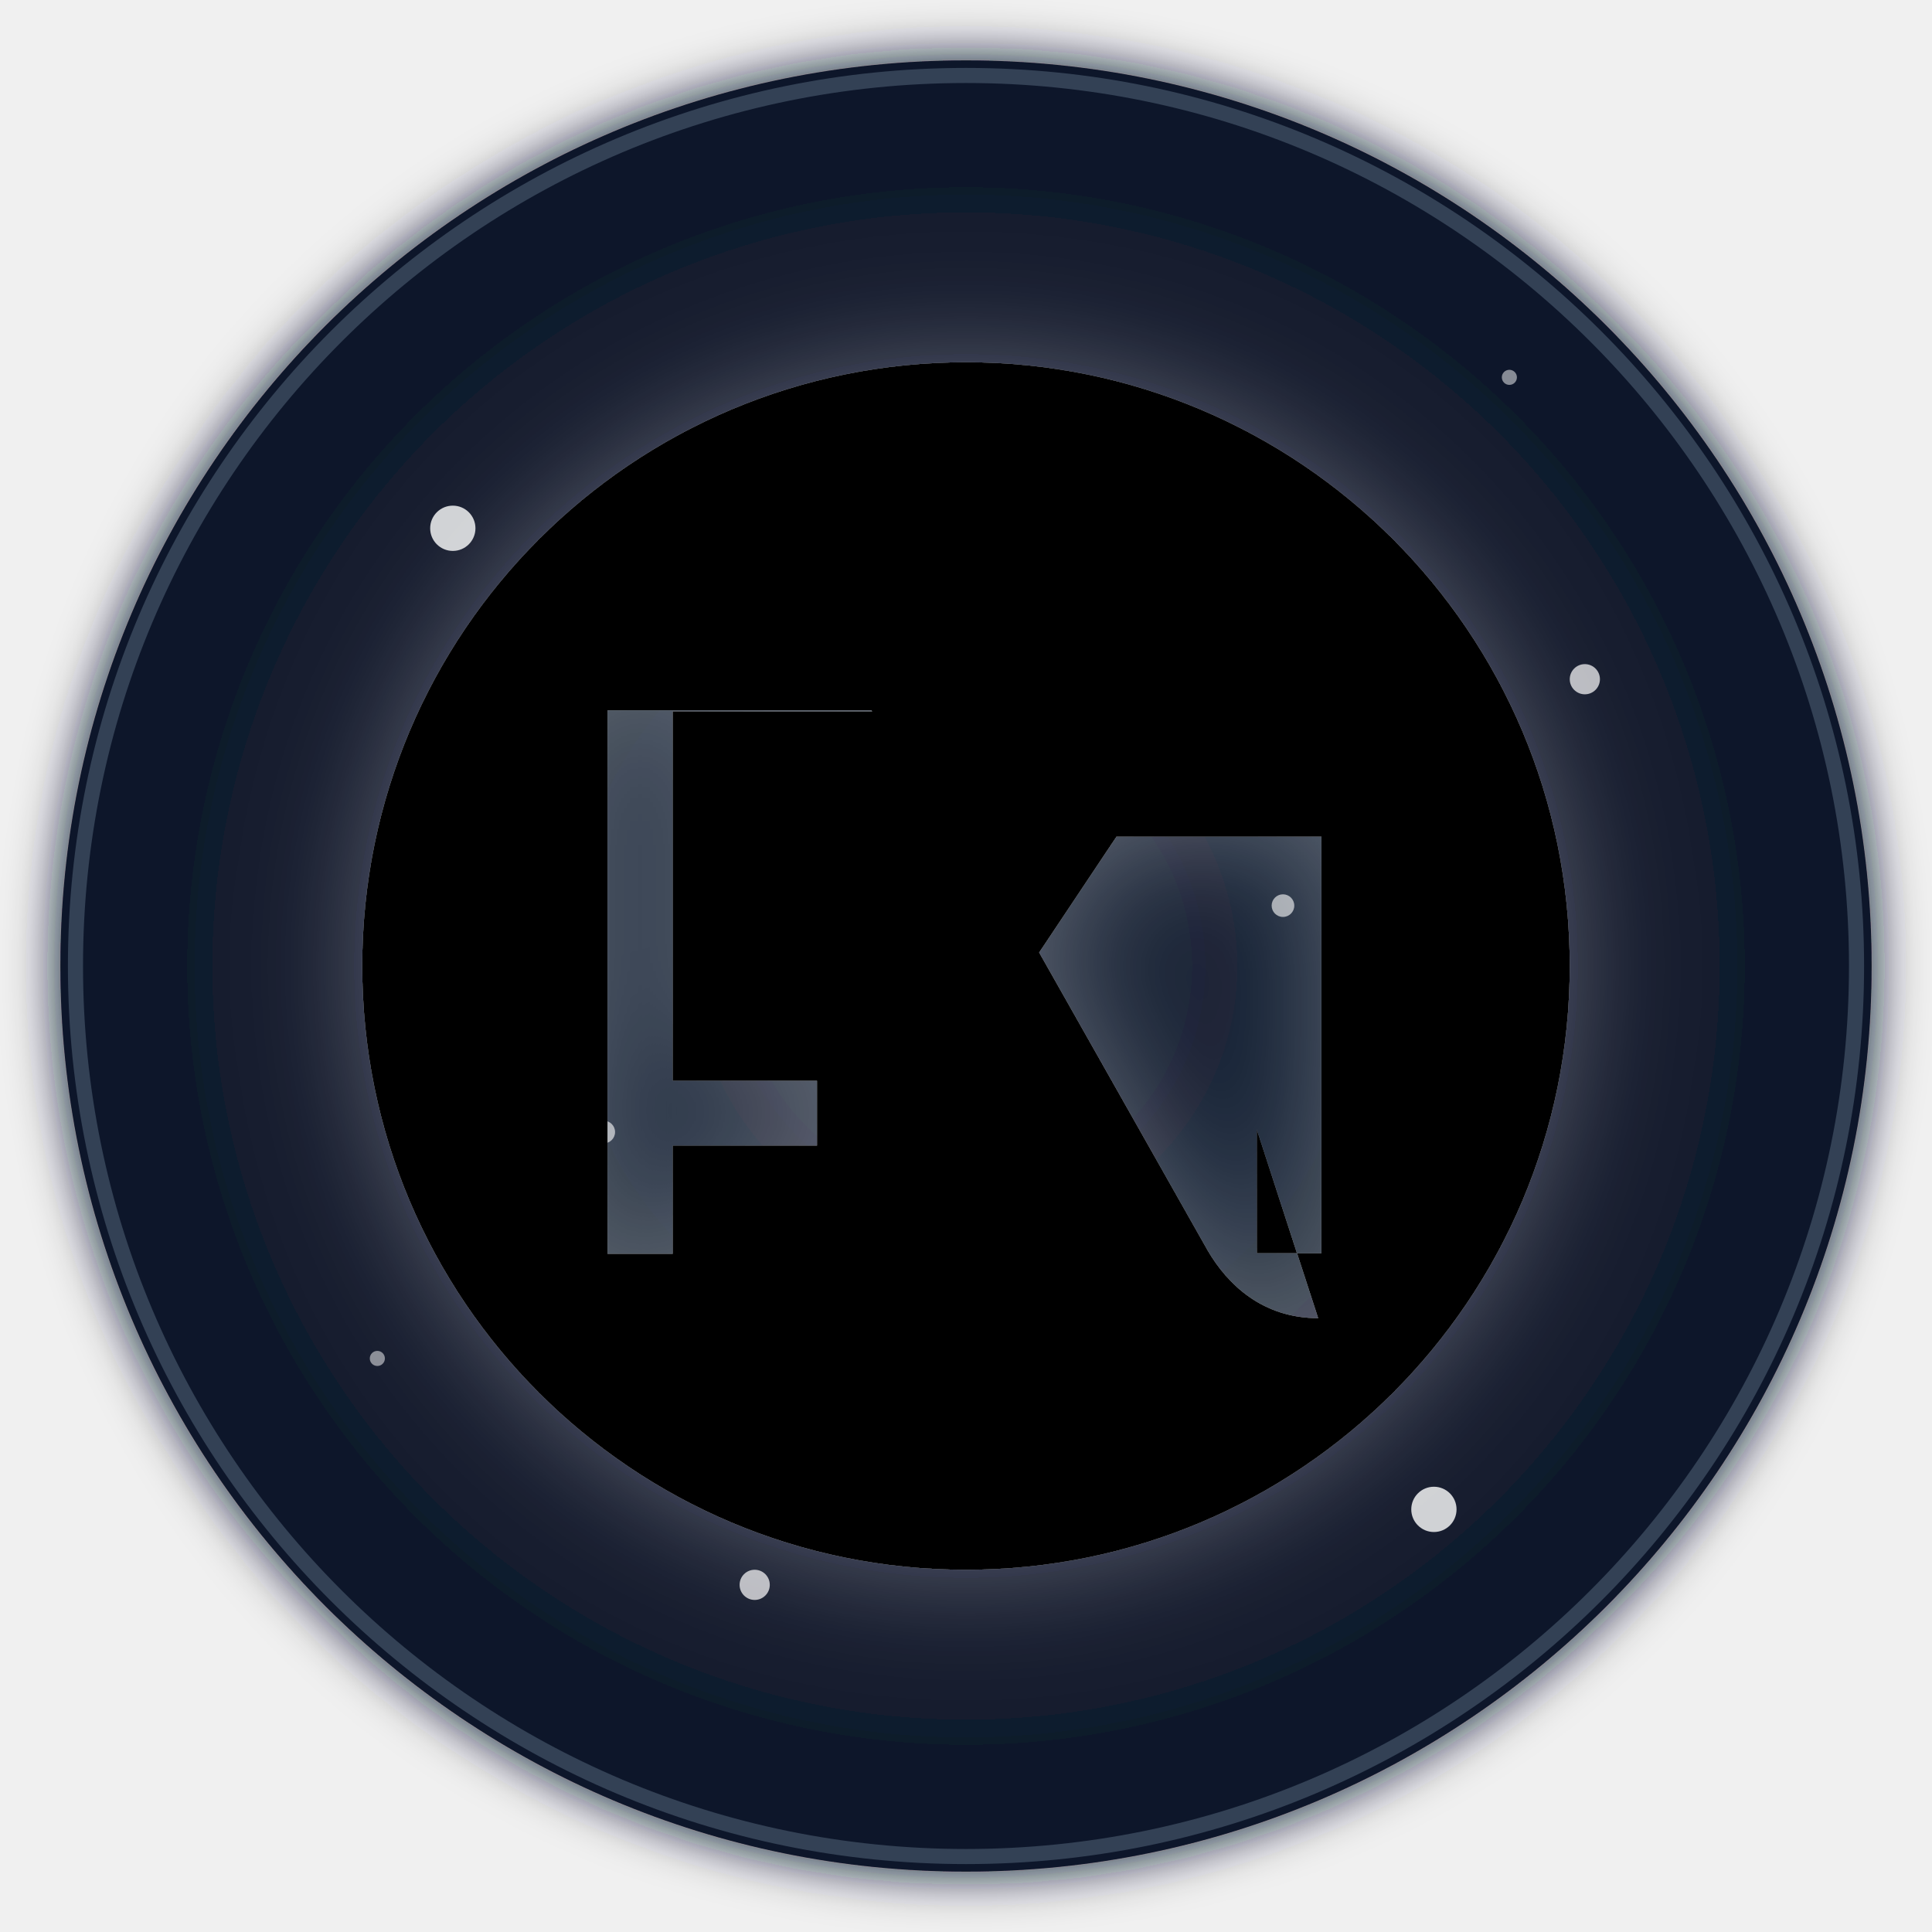
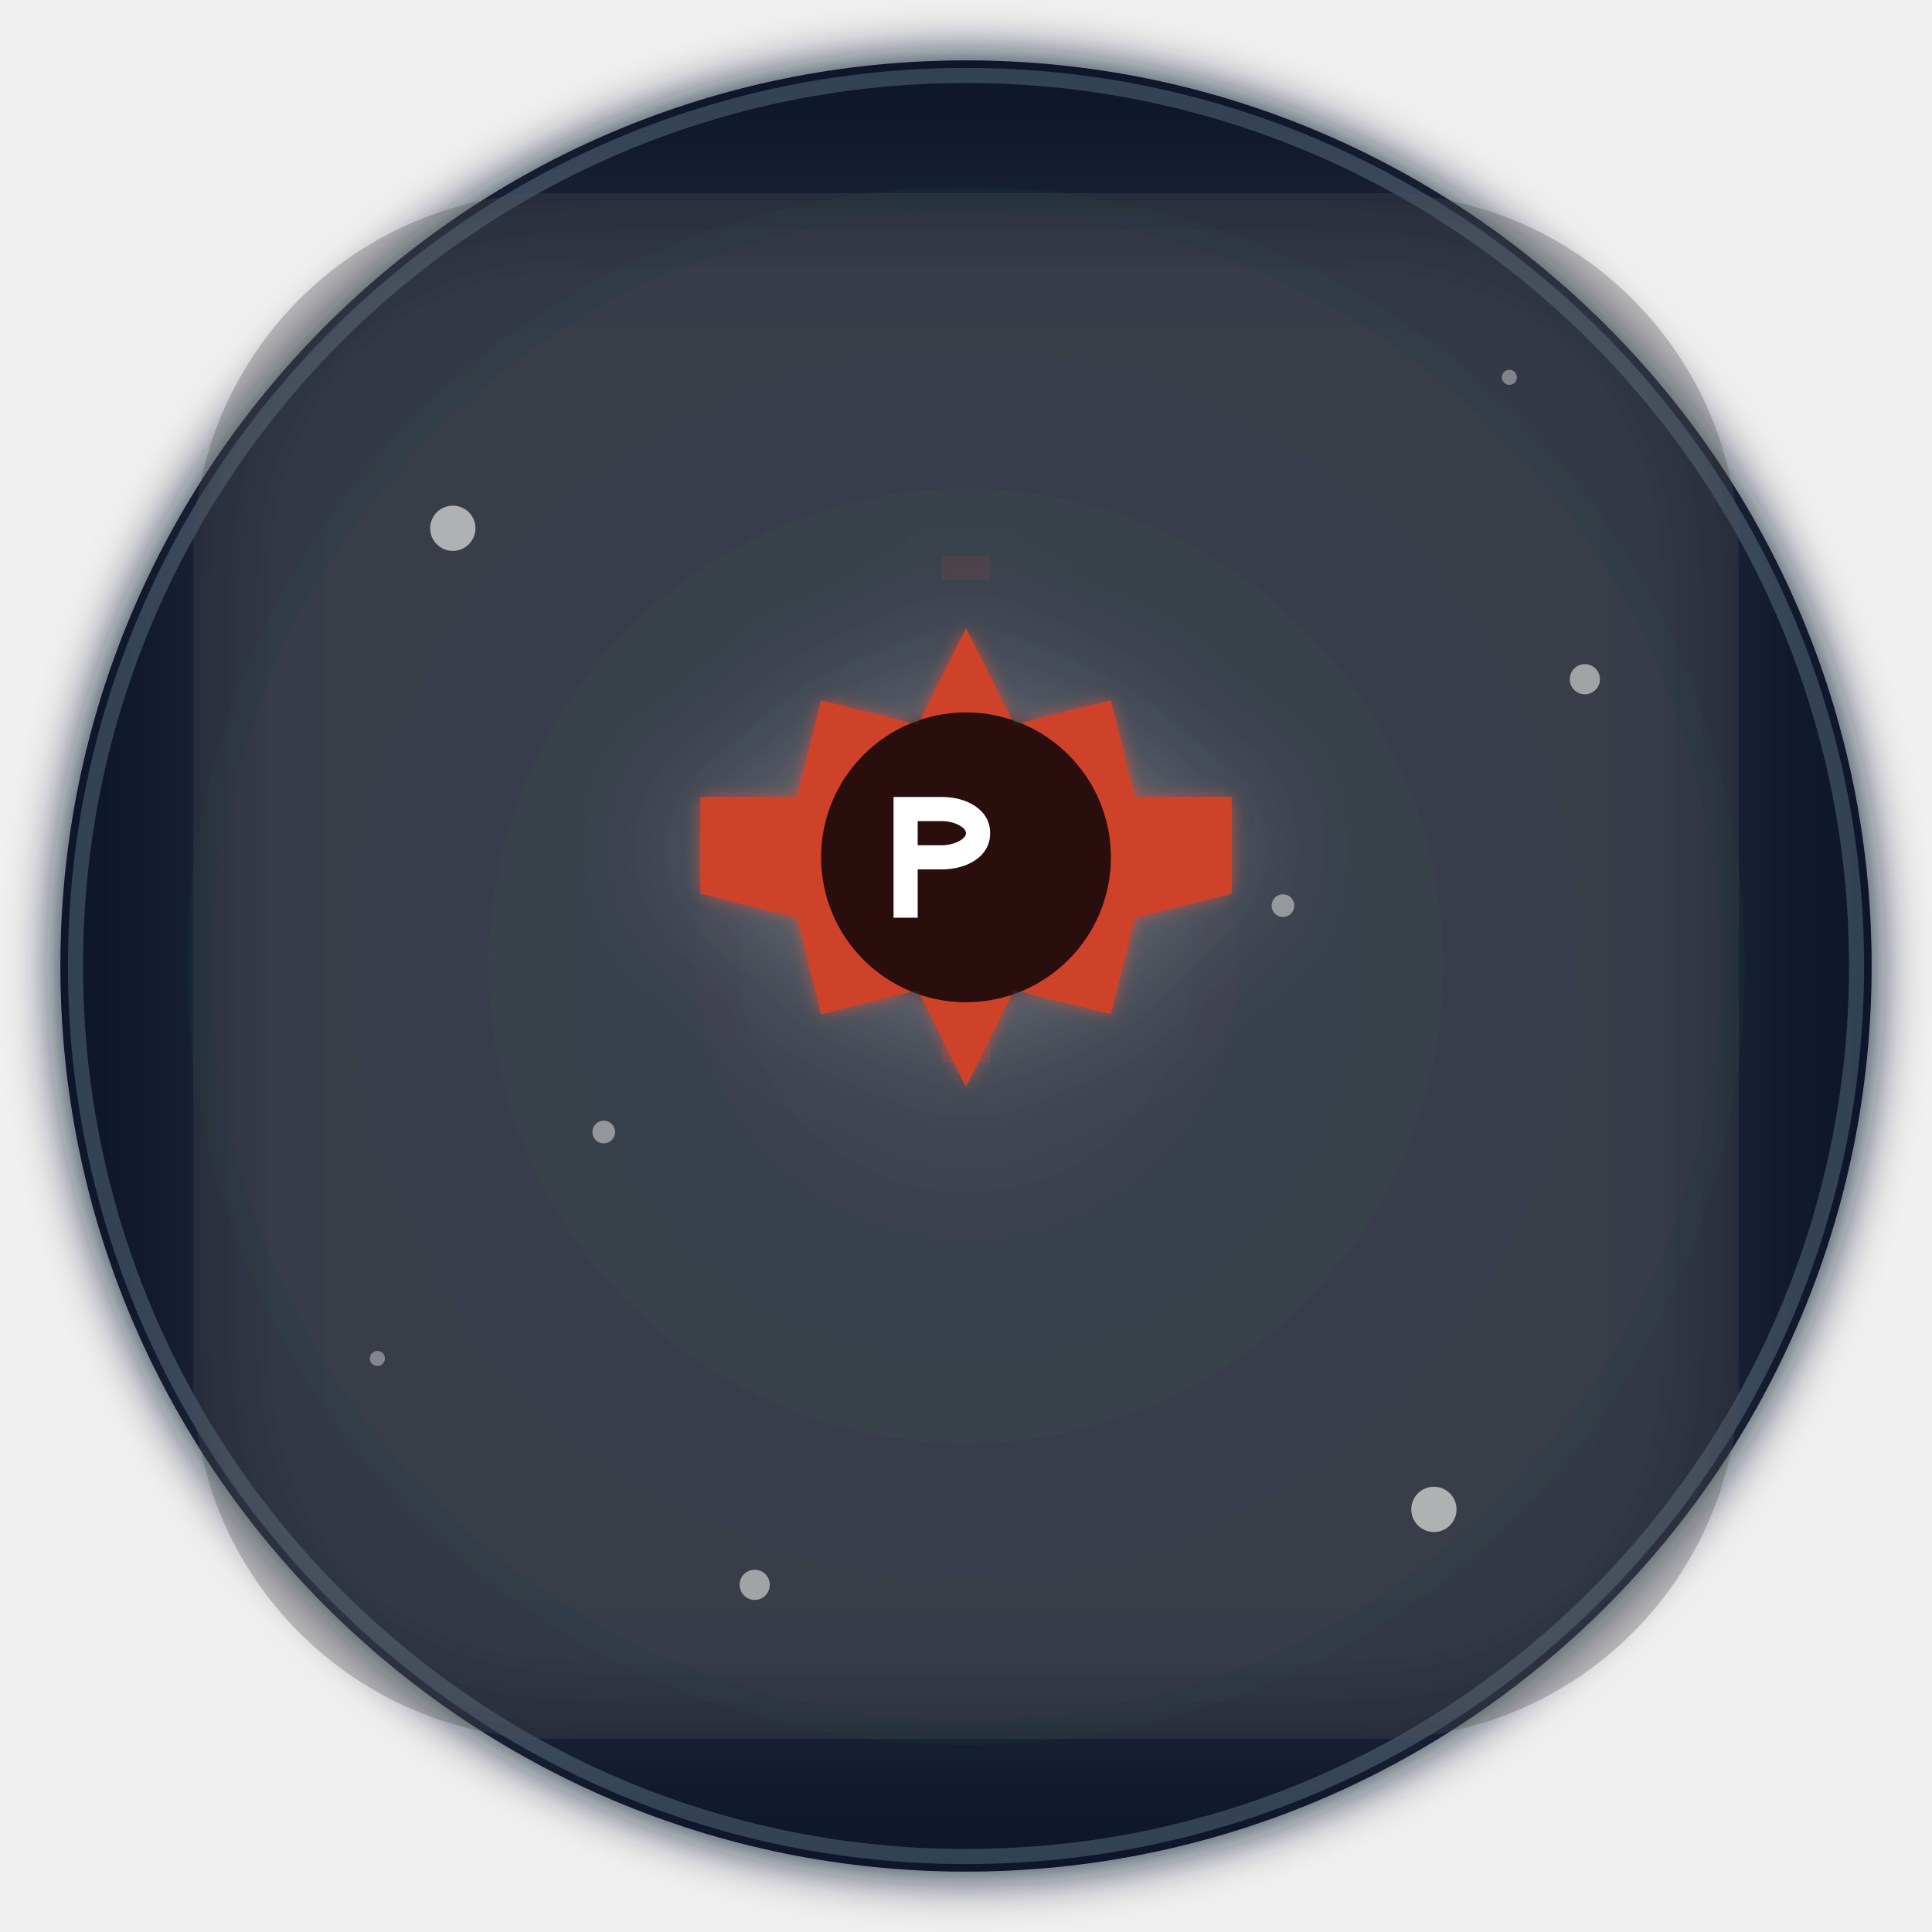
<svg xmlns="http://www.w3.org/2000/svg" width="256" height="256" viewBox="0 0 256 256" fill="none">
  <defs>
    <radialGradient id="grad1" cx="50%" cy="50%" r="50%" fx="50%" fy="50%">
      <stop offset="0%" style="stop-color:#1e293b;stop-opacity:1" />
      <stop offset="100%" style="stop-color:#0f172a;stop-opacity:1" />
    </radialGradient>
    <filter id="glow">
      <feGaussianBlur stdDeviation="3.5" result="coloredBlur" />
      <feMerge>
        <feMergeNode in="coloredBlur" />
        <feMergeNode in="SourceGraphic" />
      </feMerge>
    </filter>
  </defs>
  <circle cx="128" cy="128" r="120" fill="url(#grad1)" filter="url(#glow)" />
  <circle cx="128" cy="128" r="118" fill="transparent" stroke="#334155" stroke-width="2" />
  <circle cx="60" cy="70" r="3" fill="white" opacity="0.8" />
  <circle cx="190" cy="200" r="3" fill="white" opacity="0.8" />
  <circle cx="100" cy="210" r="2" fill="white" opacity="0.7" />
  <circle cx="210" cy="90" r="2" fill="white" opacity="0.7" />
  <circle cx="80" cy="150" r="1.5" fill="white" opacity="0.6" />
  <circle cx="170" cy="120" r="1.5" fill="white" opacity="0.6" />
  <circle cx="50" cy="180" r="1" fill="white" opacity="0.5" />
  <circle cx="200" cy="50" r="1" fill="white" opacity="0.5" />
  <g style="filter: drop-shadow(0 0 8px rgba(255, 255, 255, 0.3));">
-     <g transform="translate(128, 128) scale(0.3125) translate(-256, -256)">
-       <path fill="#000" d="M256 0C114.6 0 0 114.6 0 256s114.6 256 256 256 256-114.6 256-256S397.4 0 256 0zm149.3 405.3c-23.5 0-38.3-14.2-46.7-28.5L256 195.4l-31.6-47.4h-92.8V378H104V147.6h111.9l69.8 104.7 34.1-51.1h86.9v176.6h-27.4v-52.5zM131.6 304.7h61.2v27.4h-61.2v-27.4z" />
+     <g transform="translate(128, 128) scale(0.8) translate(-128, -128)">
+       <rect width="256" height="256" rx="60" fill="#1a1a1a" opacity="0.3" />
+       <g filter="url(#rustGlow)" transform="translate(128, 128) translate(-64, -64)">
+         <path d="M64 8L72 24L88 20L92 36L108 36L108 52L92 56L88 72L72 68L64 84L56 68L40 72L36 56L20 52L20 36L36 36L40 20L56 24L64 8Z" fill="#CE422B">
+           <animate attributeName="fill" values="#CE422B;#E74C3C;#CE422B" dur="8s" repeatCount="indefinite" />
+         </path>
+         <circle cx="64" cy="46" r="24" fill="#000000" opacity="0.8">
+           <animate attributeName="opacity" values="0.8;0.6;0.8" dur="6s" repeatCount="indefinite" />
+         </circle>
+         <path d="M52 36h8c4 0 8 2 8 6s-4 6-8 6h-4v8h-4V36zm4 8h4c2 0 4-1 4-2s-2-2-4-2h-4v4z" fill="#FFFFFF">
+           <animate attributeName="fill" values="#FFFFFF;#F0F0F0;#FFFFFF" dur="4s" repeatCount="indefinite" />
+         </path>
+       </g>
+       <g opacity="0.2">
+         <rect x="124" y="60" width="8" height="4" fill="#CE422B">
+           <animate attributeName="opacity" values="0.2;0.4;0.2" dur="3s" repeatCount="indefinite" />
+         </rect>
+         <rect x="124" y="140" width="8" height="4" fill="#CE422B">
+           <animate attributeName="opacity" values="0.2;0.4;0.2" dur="3s" begin="1s" repeatCount="indefinite" />
+         </rect>
+       </g>
+       <defs>
+         <filter id="rustGlow">
+           <feGaussianBlur stdDeviation="1.5" result="coloredBlur" />
+           <feMerge>
+             <feMergeNode in="coloredBlur" />
+             <feMergeNode in="SourceGraphic" />
+           </feMerge>
+         </filter>
+       </defs>
    </g>
  </g>
</svg>
